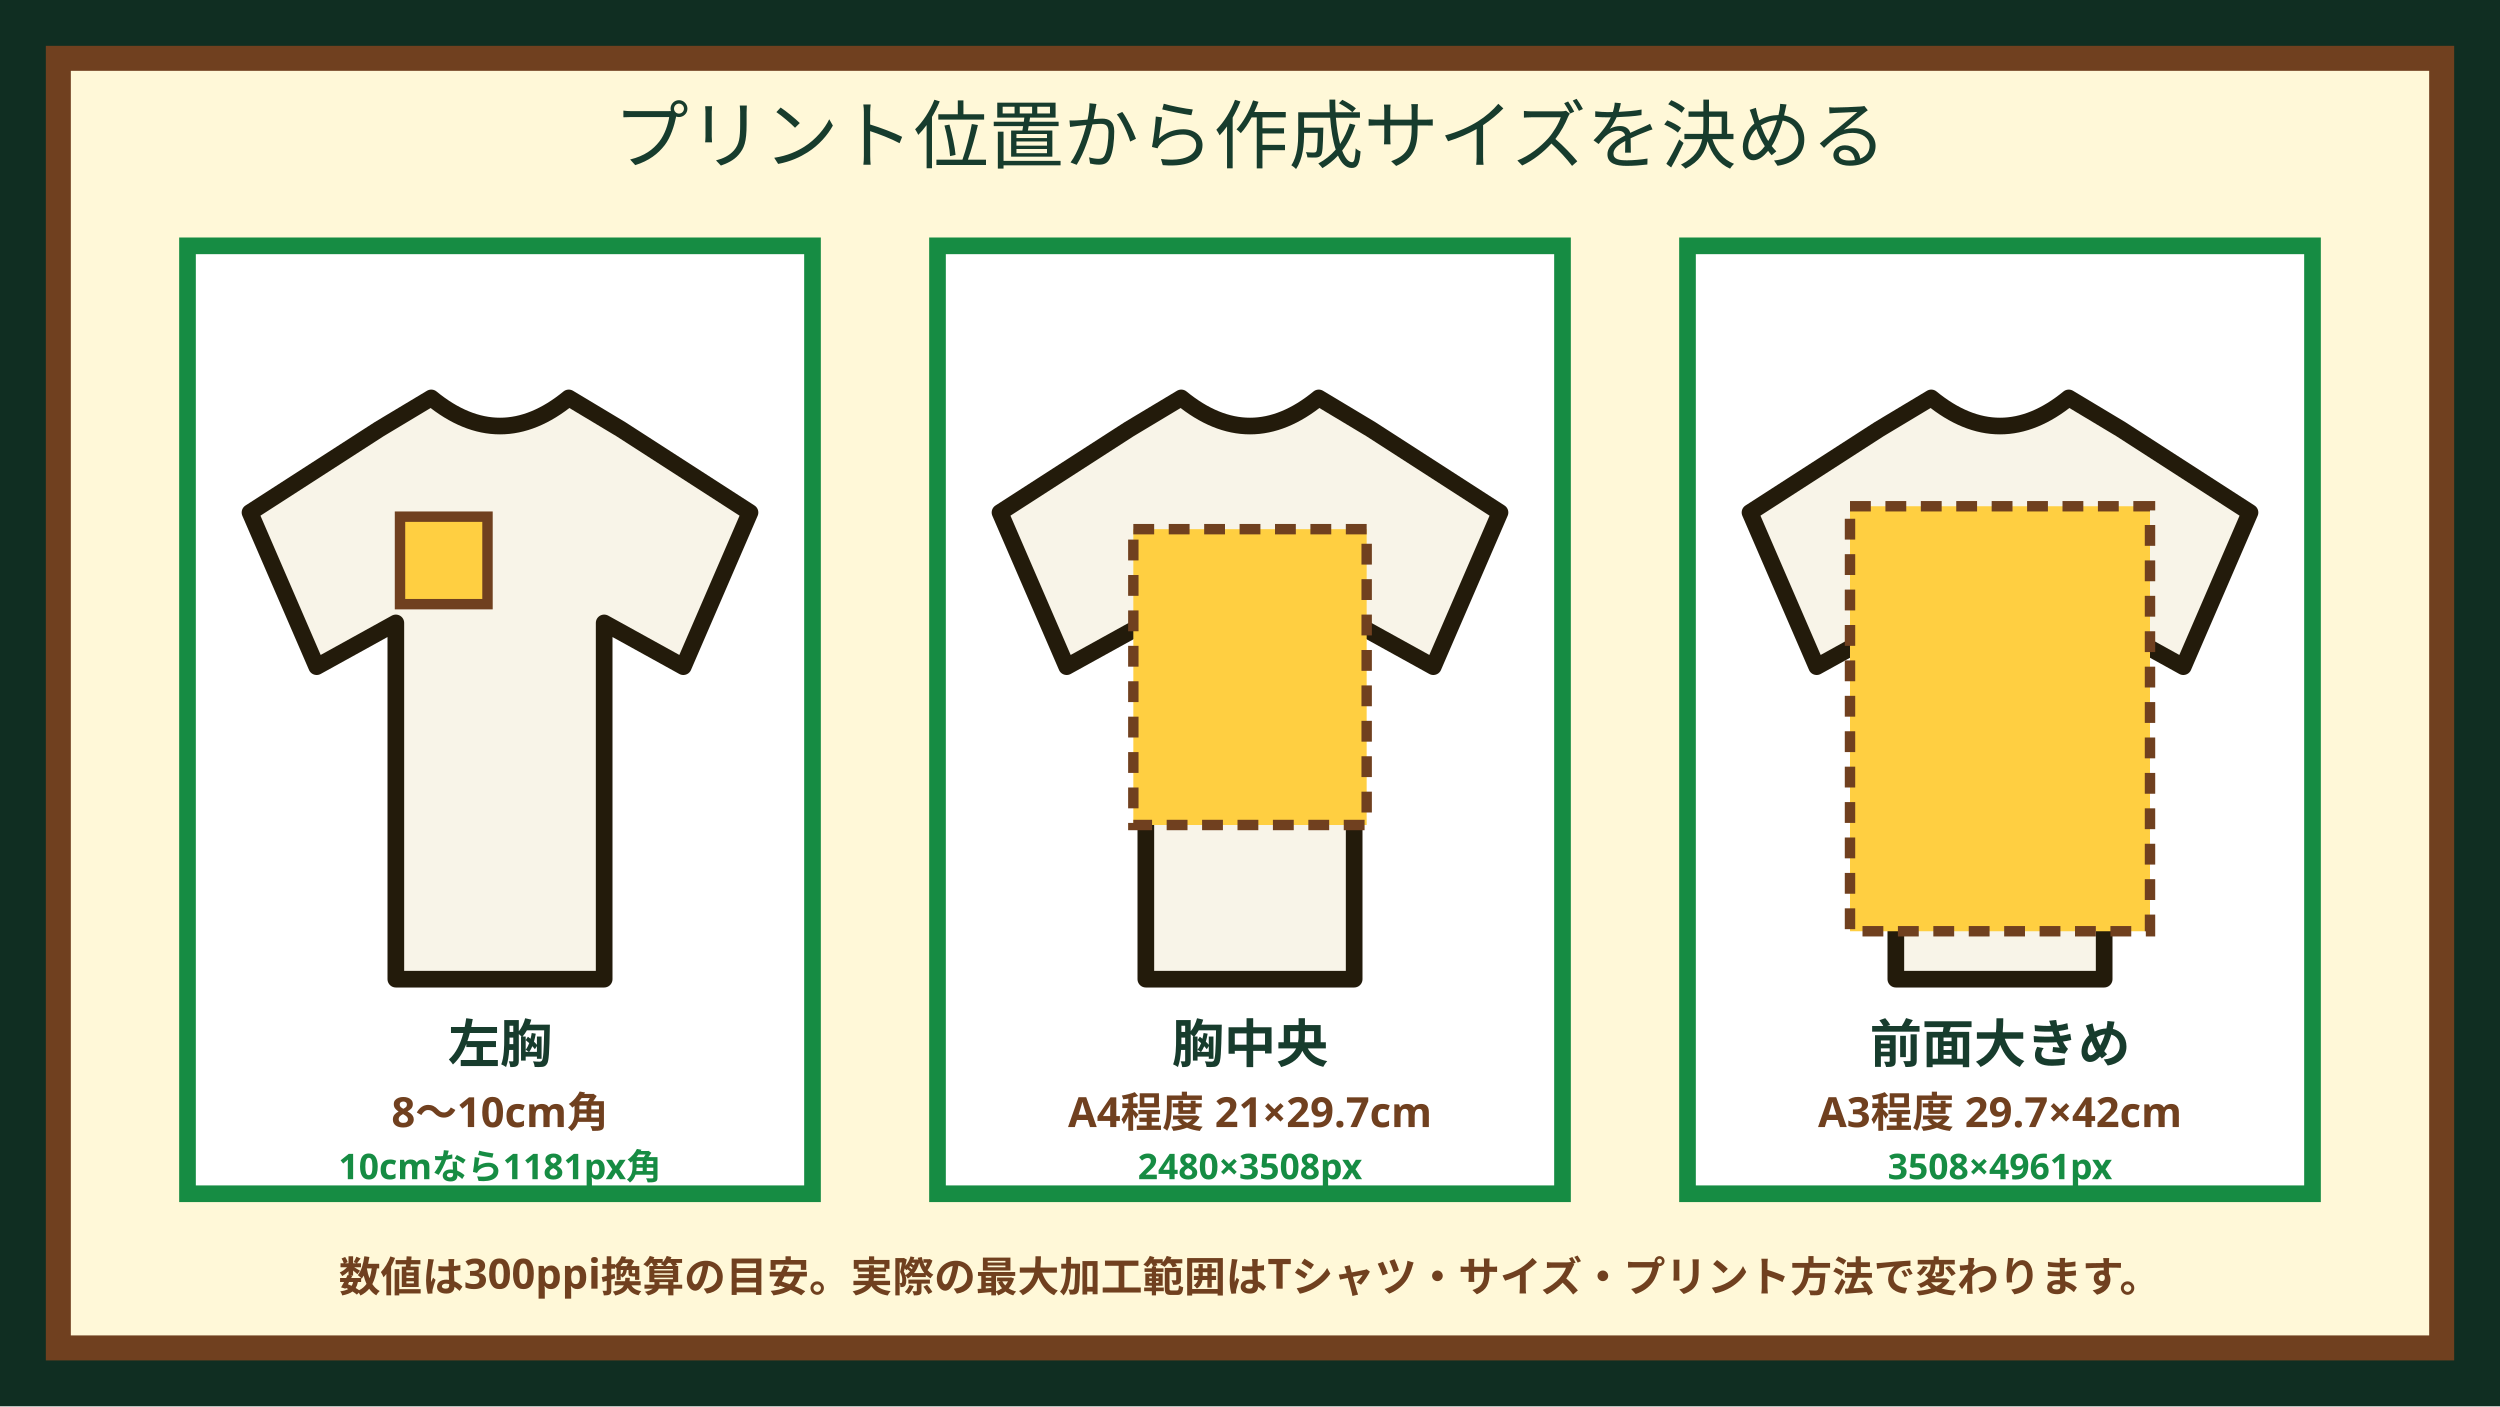
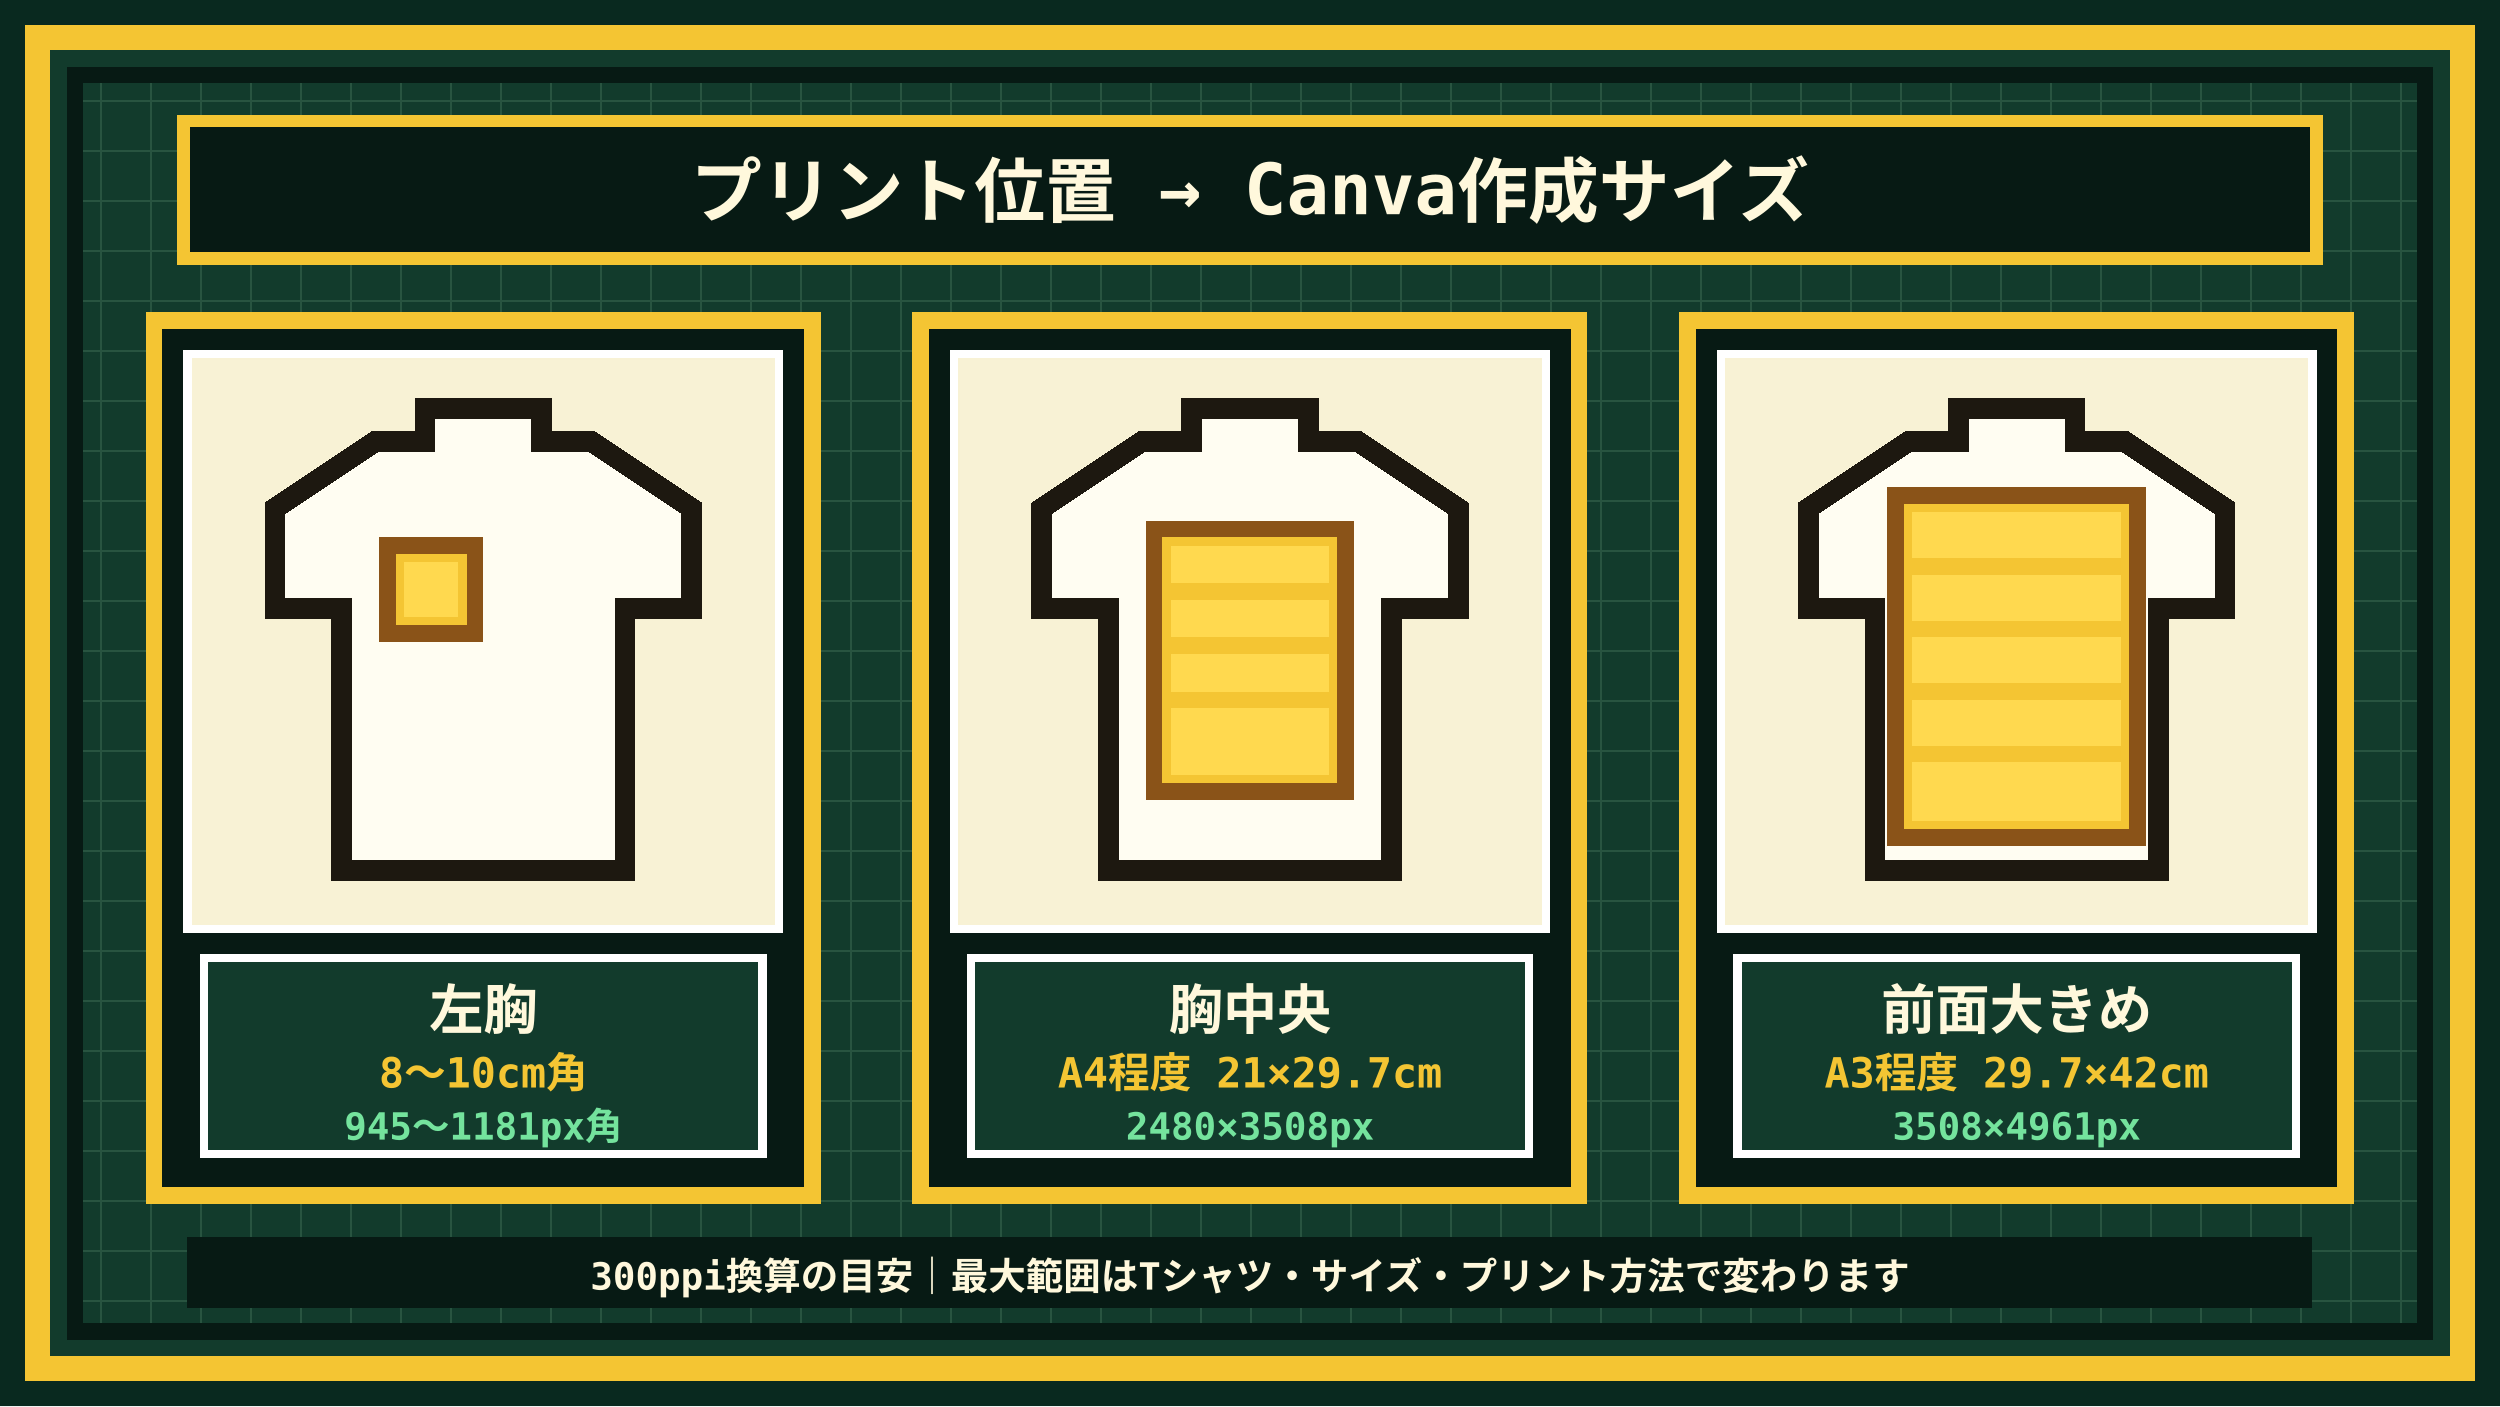
- <svg xmlns="http://www.w3.org/2000/svg" width="1200" height="675" viewBox="0 0 1200 675" role="img" aria-labelledby="title desc">
-   <rect width="1200" height="675" fill="#102e22" />
-   <rect x="28" y="28" width="1144" height="619" fill="#fff8d8" stroke="#70401f" stroke-width="12" />
-   <text x="600" y="78" text-anchor="middle" font-family="Arial Black, sans-serif" font-size="36" fill="#173c2d">プリント位置から作成サイズを決める</text>
-   <g font-family="Yu Gothic, sans-serif" text-anchor="middle">
-     <g transform="translate(90 118)">
-       <rect width="300" height="455" fill="#ffffff" stroke="#168c43" stroke-width="8" />
-       <path d="M92 88 L30 128 L62 202 L100 181 L100 352 L200 352 L200 181 L238 202 L270 128 L208 88 L183 73 Q150 100 117 73 Z" fill="#f8f4e8" stroke="#231b0b" stroke-width="8" stroke-linejoin="round" />
-       <rect x="102" y="130" width="42" height="42" fill="#ffcf41" stroke="#70401f" stroke-width="5" />
-       <text x="150" y="392" font-weight="900" font-size="25" fill="#173c2d">左胸</text>
-       <text x="150" y="423" font-weight="700" font-size="20" fill="#70401f">8〜10cm角</text>
-       <text x="150" y="448" font-weight="700" font-size="17" fill="#168c43">10cmなら1181px角</text>
+ <svg xmlns="http://www.w3.org/2000/svg" width="1200" height="675" viewBox="0 0 1200 675" role="img" aria-labelledby="title desc" shape-rendering="crispEdges">
+   <defs>
+     <pattern id="grid" width="24" height="24" patternUnits="userSpaceOnUse">
+       <path d="M24 0H0V24" fill="none" stroke="#285440" stroke-width="2" />
+     </pattern>
+   </defs>
+   <rect width="1200" height="675" fill="#09291f" />
+   <rect x="18" y="18" width="1164" height="639" fill="#123b2c" stroke="#f4c533" stroke-width="12" />
+   <rect x="36" y="36" width="1128" height="603" fill="url(#grid)" stroke="#071a14" stroke-width="8" />
+   <rect x="88" y="58" width="1024" height="66" fill="#071a14" stroke="#f4c533" stroke-width="6" />
+   <text x="600" y="104" text-anchor="middle" fill="#fff8dc" font-family="monospace" font-weight="900" font-size="34">プリント位置 → Canva作成サイズ</text>
+   <g font-family="monospace" font-weight="900" text-anchor="middle">
+     <g transform="translate(74 154)">
+       <rect width="316" height="420" fill="#071a14" stroke="#f4c533" stroke-width="8" />
+       <rect x="16" y="16" width="284" height="276" fill="#f8f2d5" stroke="#fff" stroke-width="4" />
+       <g transform="translate(58 42)">
+         <path d="M48 16H72V0H128V16H152L200 48V96H168V222H32V96H0V48Z" fill="#fffdf2" stroke="#1d1810" stroke-width="10" />
+         <rect x="54" y="66" width="42" height="42" fill="#f4c533" stroke="#8a5318" stroke-width="8" />
+         <rect x="62" y="74" width="26" height="26" fill="#ffd94f" />
+       </g>
+       <rect x="24" y="306" width="268" height="94" fill="#123b2c" stroke="#fff" stroke-width="4" />
+       <text x="158" y="340" fill="#fff8dc" font-size="26">左胸</text>
+       <text x="158" y="368" fill="#f4c533" font-size="20">8〜10cm角</text>
+       <text x="158" y="393" fill="#74e39d" font-size="18">945〜1181px角</text>
    </g>
-     <g transform="translate(450 118)">
-       <rect width="300" height="455" fill="#ffffff" stroke="#168c43" stroke-width="8" />
-       <path d="M92 88 L30 128 L62 202 L100 181 L100 352 L200 352 L200 181 L238 202 L270 128 L208 88 L183 73 Q150 100 117 73 Z" fill="#f8f4e8" stroke="#231b0b" stroke-width="8" stroke-linejoin="round" />
-       <rect x="94" y="136" width="112" height="142" fill="#ffcf41" stroke="#70401f" stroke-width="5" stroke-dasharray="10 7" />
-       <text x="150" y="392" font-weight="900" font-size="25" fill="#173c2d">胸中央</text>
-       <text x="150" y="423" font-weight="700" font-size="20" fill="#70401f">A4程度 21×29.7cm</text>
-       <text x="150" y="448" font-weight="700" font-size="17" fill="#168c43">2480×3508px</text>
+     <g transform="translate(442 154)">
+       <rect width="316" height="420" fill="#071a14" stroke="#f4c533" stroke-width="8" />
+       <rect x="16" y="16" width="284" height="276" fill="#f8f2d5" stroke="#fff" stroke-width="4" />
+       <g transform="translate(58 42)">
+         <path d="M48 16H72V0H128V16H152L200 48V96H168V222H32V96H0V48Z" fill="#fffdf2" stroke="#1d1810" stroke-width="10" />
+         <rect x="54" y="58" width="92" height="126" fill="#f4c533" stroke="#8a5318" stroke-width="8" />
+         <g fill="#ffd94f">
+           <rect x="62" y="66" width="76" height="18" />
+           <rect x="62" y="92" width="76" height="18" />
+           <rect x="62" y="118" width="76" height="18" />
+           <rect x="62" y="144" width="76" height="32" />
+         </g>
+       </g>
+       <rect x="24" y="306" width="268" height="94" fill="#123b2c" stroke="#fff" stroke-width="4" />
+       <text x="158" y="340" fill="#fff8dc" font-size="26">胸中央</text>
+       <text x="158" y="368" fill="#f4c533" font-size="20">A4程度 21×29.7cm</text>
+       <text x="158" y="393" fill="#74e39d" font-size="18">2480×3508px</text>
    </g>
-     <g transform="translate(810 118)">
-       <rect width="300" height="455" fill="#ffffff" stroke="#168c43" stroke-width="8" />
-       <path d="M92 88 L30 128 L62 202 L100 181 L100 352 L200 352 L200 181 L238 202 L270 128 L208 88 L183 73 Q150 100 117 73 Z" fill="#f8f4e8" stroke="#231b0b" stroke-width="8" stroke-linejoin="round" />
-       <rect x="78" y="125" width="144" height="204" fill="#ffcf41" stroke="#70401f" stroke-width="5" stroke-dasharray="10 7" />
-       <text x="150" y="392" font-weight="900" font-size="25" fill="#173c2d">前面大きめ</text>
-       <text x="150" y="423" font-weight="700" font-size="20" fill="#70401f">A3程度 29.7×42cm</text>
-       <text x="150" y="448" font-weight="700" font-size="17" fill="#168c43">3508×4961px</text>
+     <g transform="translate(810 154)">
+       <rect width="316" height="420" fill="#071a14" stroke="#f4c533" stroke-width="8" />
+       <rect x="16" y="16" width="284" height="276" fill="#f8f2d5" stroke="#fff" stroke-width="4" />
+       <g transform="translate(58 42)">
+         <path d="M48 16H72V0H128V16H152L200 48V96H168V222H32V96H0V48Z" fill="#fffdf2" stroke="#1d1810" stroke-width="10" />
+         <rect x="42" y="42" width="116" height="164" fill="#f4c533" stroke="#8a5318" stroke-width="8" />
+         <g fill="#ffd94f">
+           <rect x="50" y="50" width="100" height="22" />
+           <rect x="50" y="80" width="100" height="22" />
+           <rect x="50" y="110" width="100" height="22" />
+           <rect x="50" y="140" width="100" height="22" />
+           <rect x="50" y="170" width="100" height="28" />
+         </g>
+       </g>
+       <rect x="24" y="306" width="268" height="94" fill="#123b2c" stroke="#fff" stroke-width="4" />
+       <text x="158" y="340" fill="#fff8dc" font-size="26">前面大きめ</text>
+       <text x="158" y="368" fill="#f4c533" font-size="20">A3程度 29.7×42cm</text>
+       <text x="158" y="393" fill="#74e39d" font-size="18">3508×4961px</text>
    </g>
  </g>
-   <text x="600" y="620" text-anchor="middle" font-family="Yu Gothic, sans-serif" font-size="20" font-weight="700" fill="#70401f">数値は300ppi換算の目安。実際の最大加工範囲はTシャツ・サイズ・プリント方法で変わります。</text>
+   <rect x="90" y="594" width="1020" height="34" fill="#071a14" />
+   <text x="600" y="619" text-anchor="middle" fill="#fff8dc" font-family="monospace" font-weight="900" font-size="18">300ppi換算の目安｜最大範囲はTシャツ・サイズ・プリント方法で変わります</text>
</svg>
